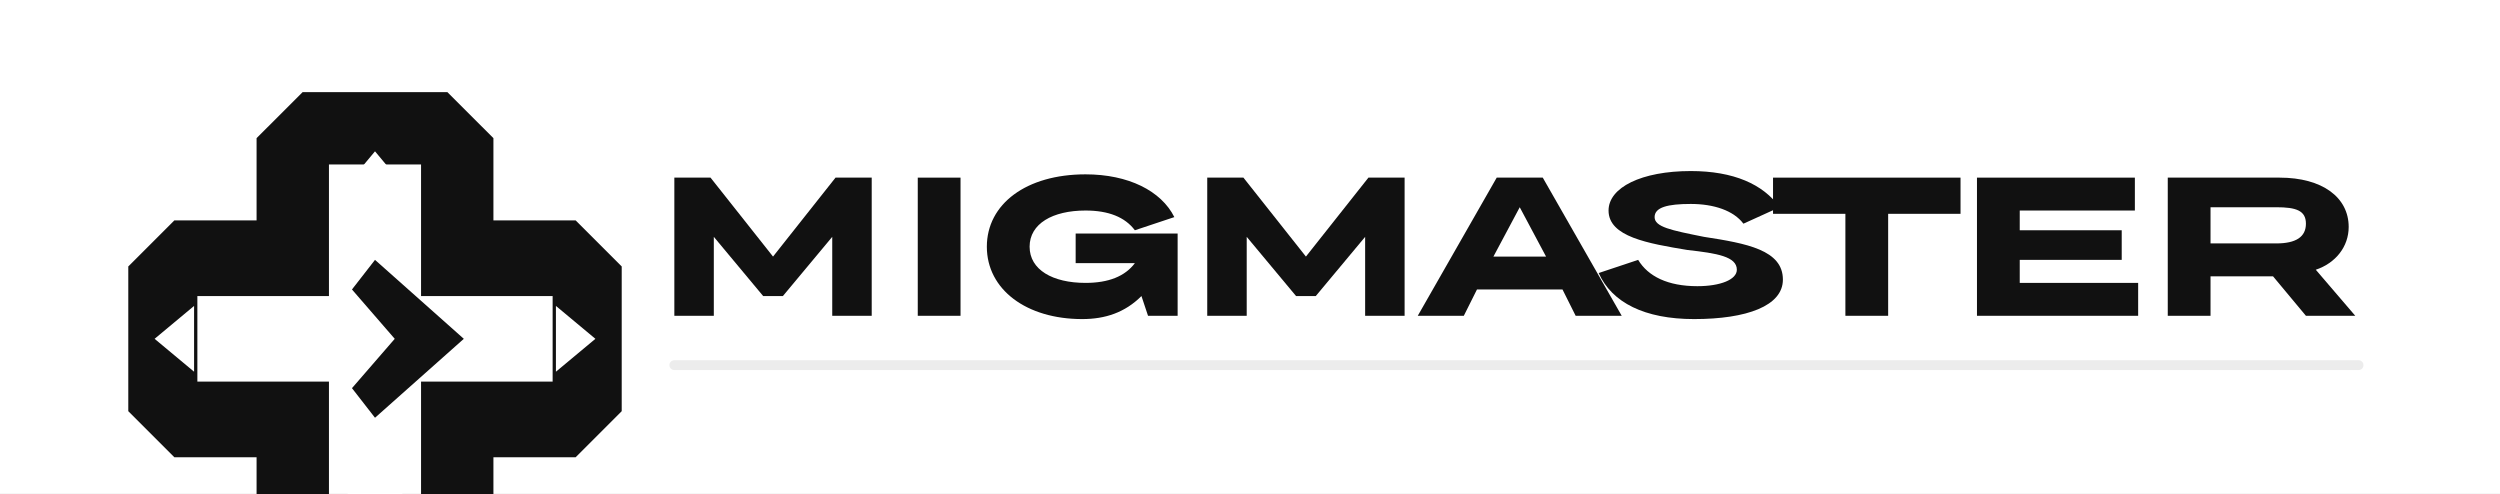
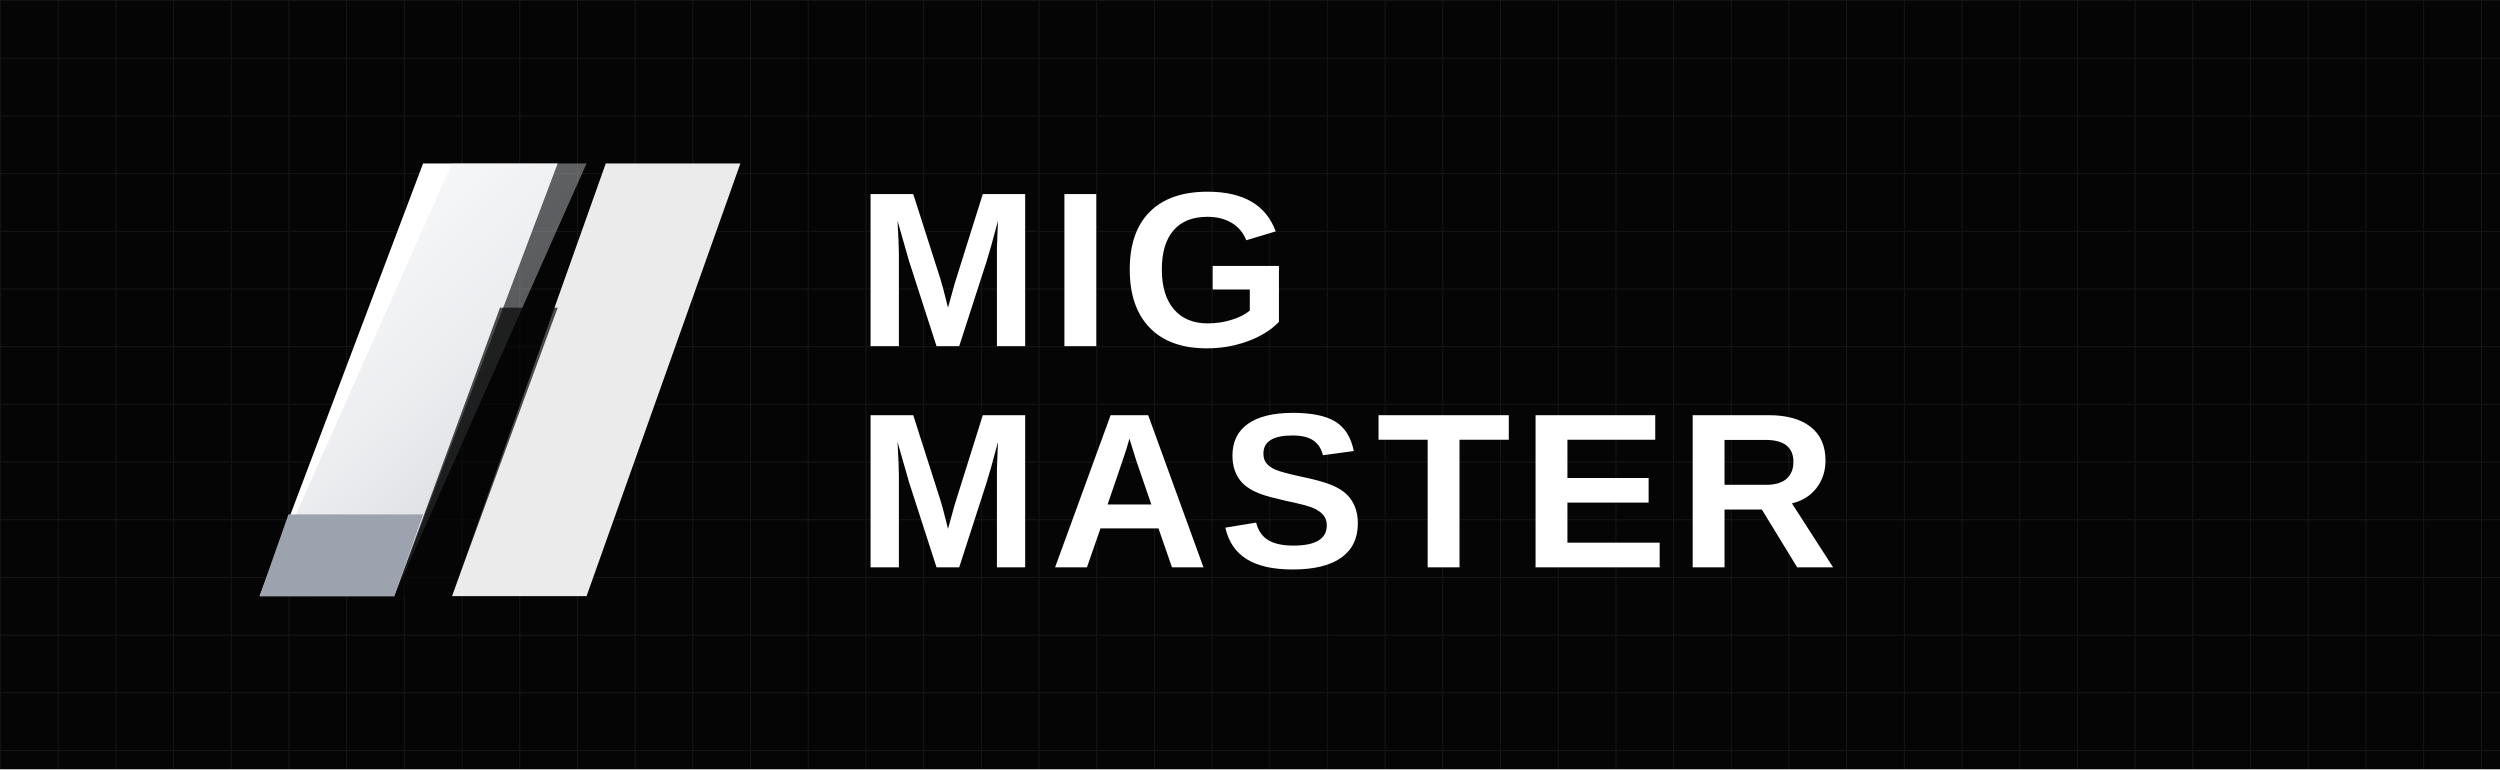
- <svg xmlns="http://www.w3.org/2000/svg" width="760" height="150" viewBox="0 0 760 150" fill="none" role="img" aria-labelledby="title desc">
-   <rect width="760" height="150" fill="white" />
-   <g transform="translate(42 28)" fill="#111111">
-     <path d="M50 0h44l14 14v25h25l14 14v44l-14 14h-25v25l-14 14H50l-14-14v-25H11L-3 97V53l14-14h25V14L50 0Zm8 22v40H18v26h40v40h28V88h40V62H86V22H58Z" />
-     <path d="M58 66h28v18H58V66Z" fill="white" />
-     <path d="M72 18l10 12H62l10-12ZM72 132l-10-12h20l-10 12ZM5 75l12-10v20L5 75ZM139 75l-12 10V65l12 10Z" fill="white" />
-     <path d="M72 51l27 24-27 24-7-9 13-15-13-15 7-9Z" />
+ <svg xmlns="http://www.w3.org/2000/svg" width="520" height="160" viewBox="0 0 520 160" fill="none" role="img" aria-labelledby="title desc">
+   <rect width="520" height="160" fill="#050505" />
+   <rect width="520" height="160" fill="url(#grid)" opacity=".22" />
+   <g transform="translate(54 34)">
+     <path d="M0 90L34 0H62L28 90H0Z" fill="white" />
+     <path d="M40 90L72 0H100L68 90H40Z" fill="white" opacity=".92" />
+     <path d="M0 90H28L68 0H40L0 90Z" fill="url(#shine)" opacity=".42" />
+     <path d="M28 90H40L62 30H50L28 90Z" fill="#050505" opacity=".7" />
+     <path d="M0 90H28L34 73H6L0 90Z" fill="#9CA3AF" />
  </g>
-   <g fill="#111111">
-     <path d="M205 96V54h11l19 24 19-24h11v42h-12V72l-15 18h-6l-15-18v24h-12Z" />
-     <path d="M279 96V54h13v42h-13Z" />
-     <path d="M329 97c-17 0-29-9-29-22s12-22 30-22c13 0 23 5 27 13l-12 4c-3-4-8-6-15-6-10 0-17 4-17 11s7 11 17 11c7 0 12-2 15-6h-18v-9h31v25h-9l-2-6c-5 5-11 7-18 7Z" />
-     <path d="M367 96V54h11l19 24 19-24h11v42h-12V72l-15 18h-6l-15-18v24h-12Z" />
-     <path d="M431 96l24-42h14l24 42h-14l-4-8h-26l-4 8h-14Zm23-18h16l-8-15-8 15Z" />
-     <path d="M515 97c-15 0-25-5-29-14l12-4c3 5 9 8 18 8 7 0 12-2 12-5 0-4-6-5-15-6-12-2-24-4-24-12 0-7 10-12 25-12 13 0 22 4 27 11l-11 5c-3-4-9-6-16-6s-11 1-11 4c0 3 5 4 15 6 13 2 24 4 24 13 0 8-11 12-27 12Z" />
-     <path d="M561 96V65h-22V54h57v11h-22v31h-13Z" />
-     <path d="M601 96V54h48v10h-35v6h31v9h-31v7h36v10h-49Z" />
-     <path d="M659 96V54h34c13 0 21 6 21 15 0 6-4 11-10 13l12 14h-15l-10-12h-19v12h-13Zm13-22h20c6 0 9-2 9-6s-3-5-9-5h-20v11Z" />
+   <g fill="white" font-family="Arial, Helvetica, sans-serif" font-weight="900" letter-spacing="2">
+     <text x="178" y="72" font-size="46">MIG</text>
+     <text x="178" y="118" font-size="46">MASTER</text>
  </g>
-   <path d="M205 111h512" stroke="#111111" stroke-width="3" stroke-linecap="round" opacity=".08" />
+   <defs>
+     <linearGradient id="shine" x1="0" y1="0" x2="92" y2="96" gradientUnits="userSpaceOnUse">
+       <stop stop-color="white" />
+       <stop offset=".42" stop-color="#D1D5DB" />
+       <stop offset="1" stop-color="#6B7280" />
+     </linearGradient>
+     <pattern id="grid" width="12" height="12" patternUnits="userSpaceOnUse">
+       <path d="M12 0H0V12" stroke="white" stroke-width=".45" opacity=".26" />
+     </pattern>
+   </defs>
</svg>
